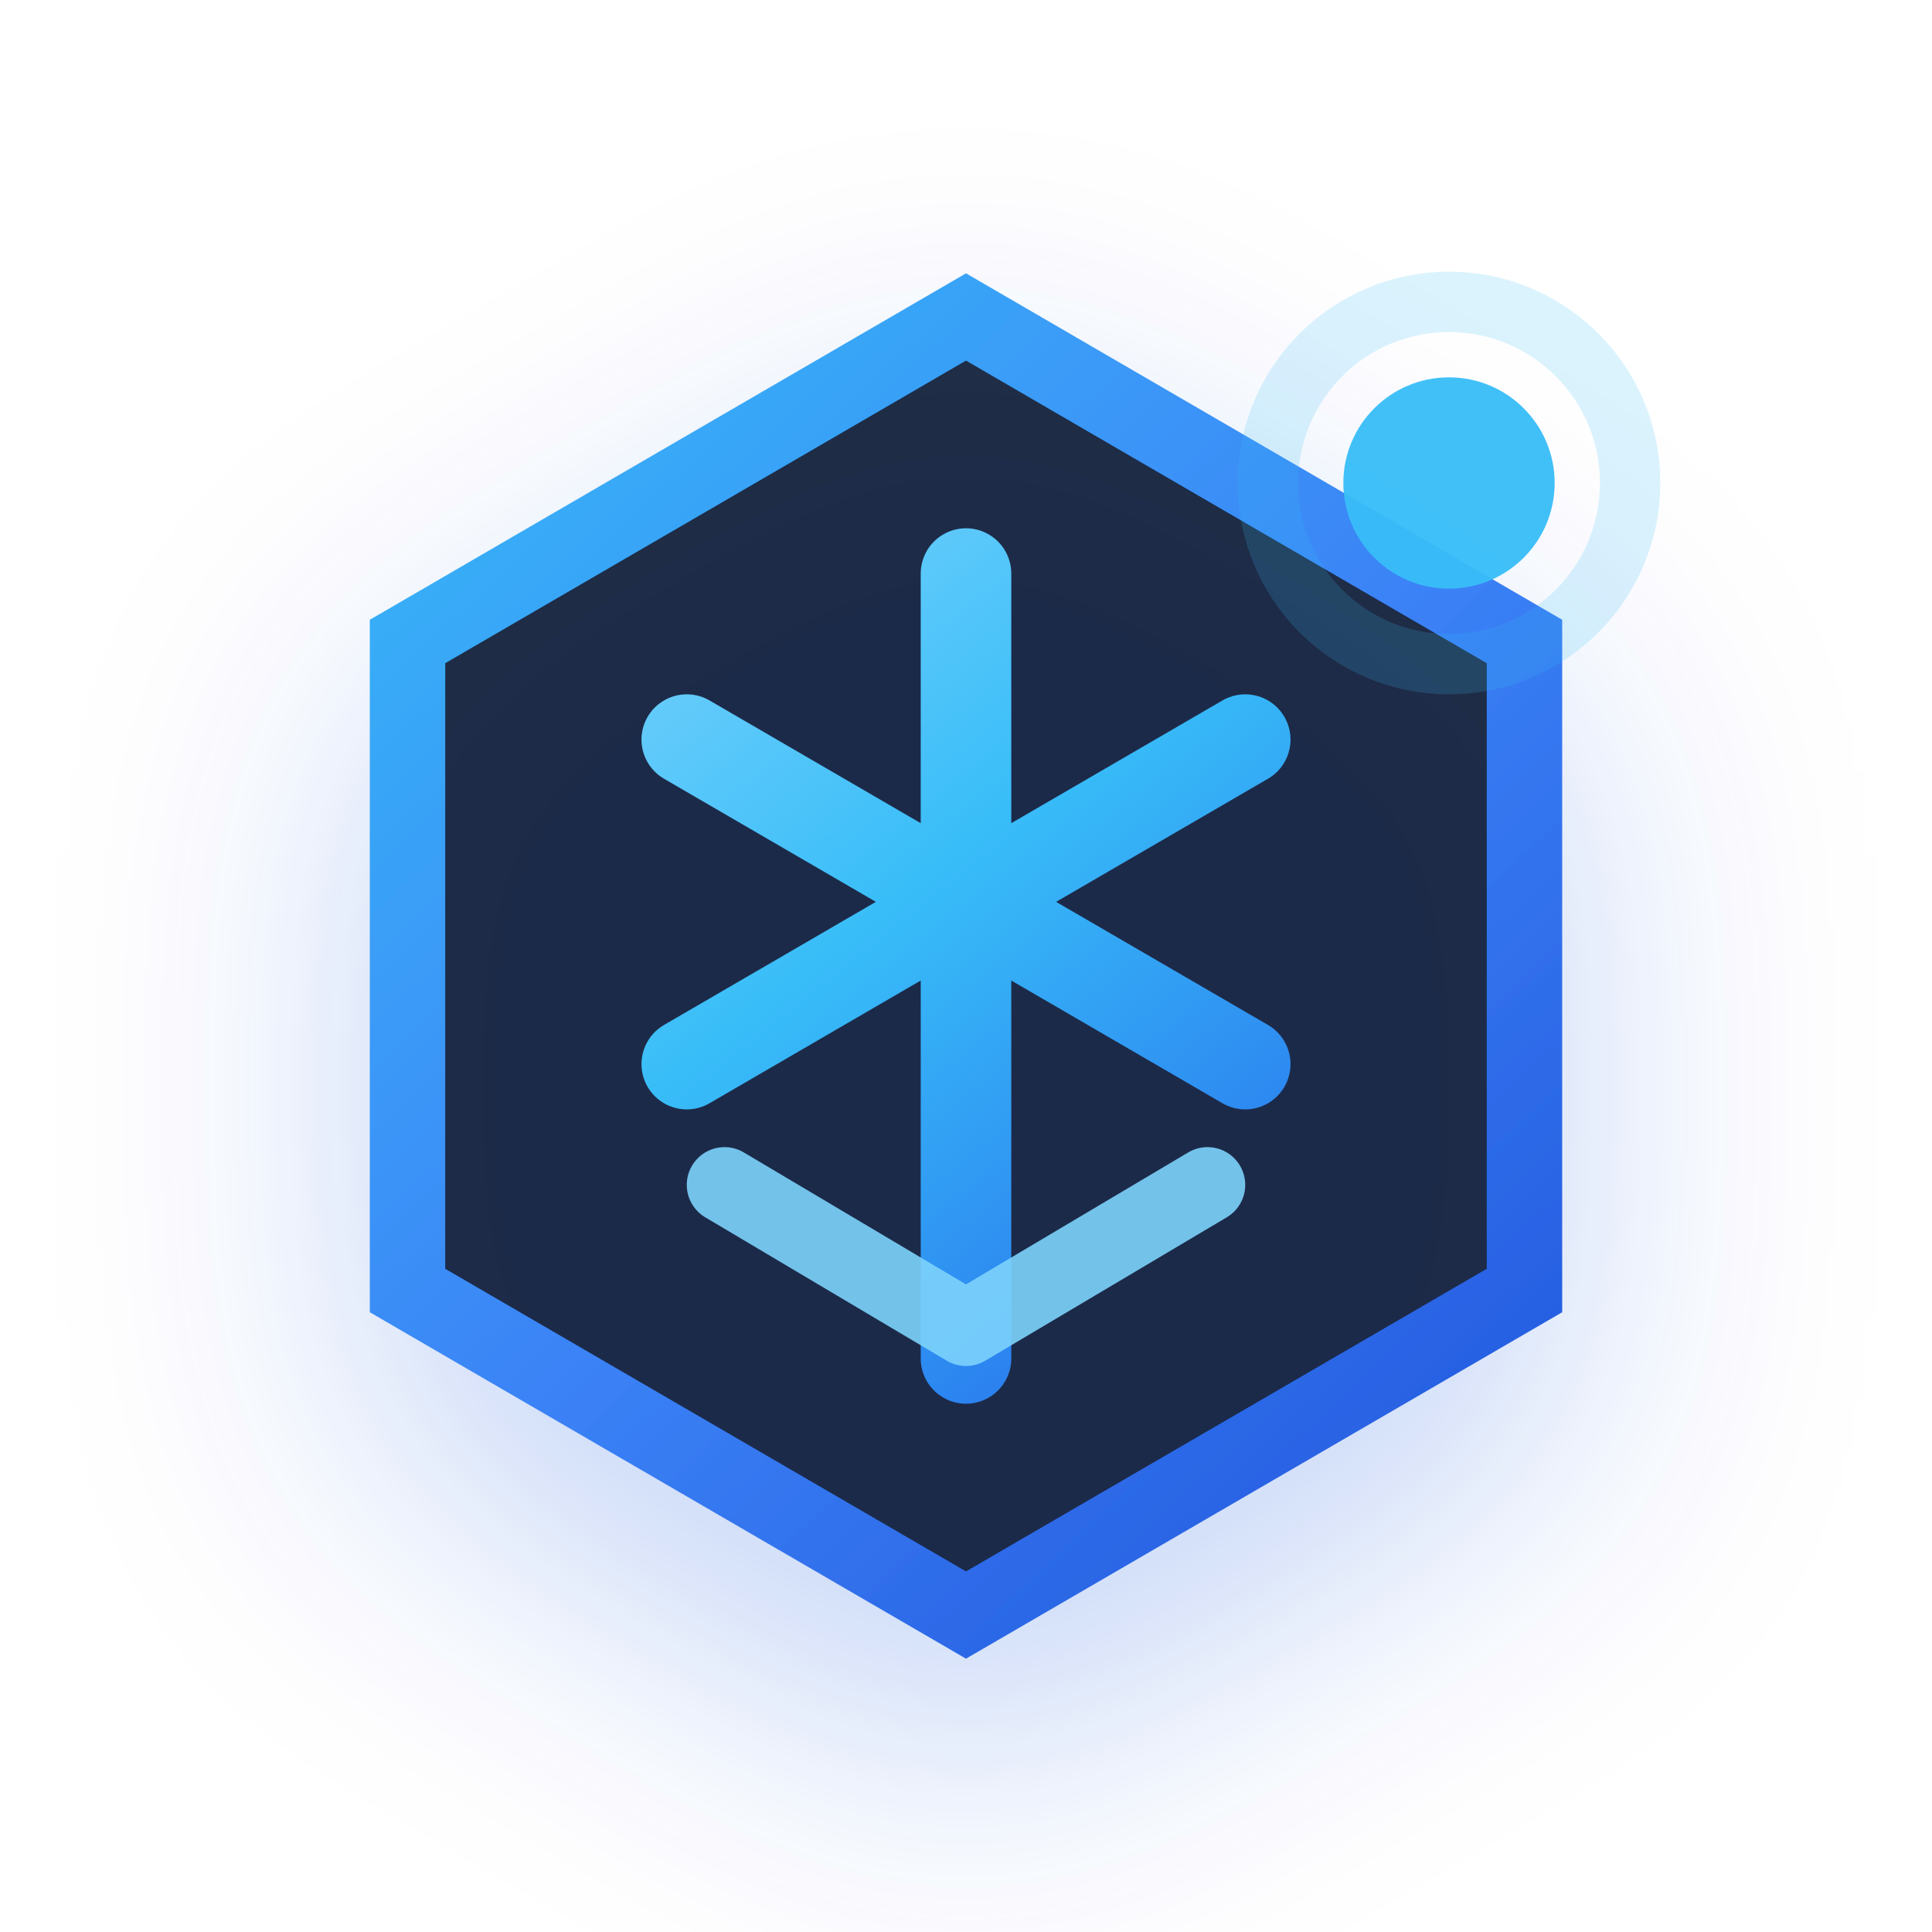
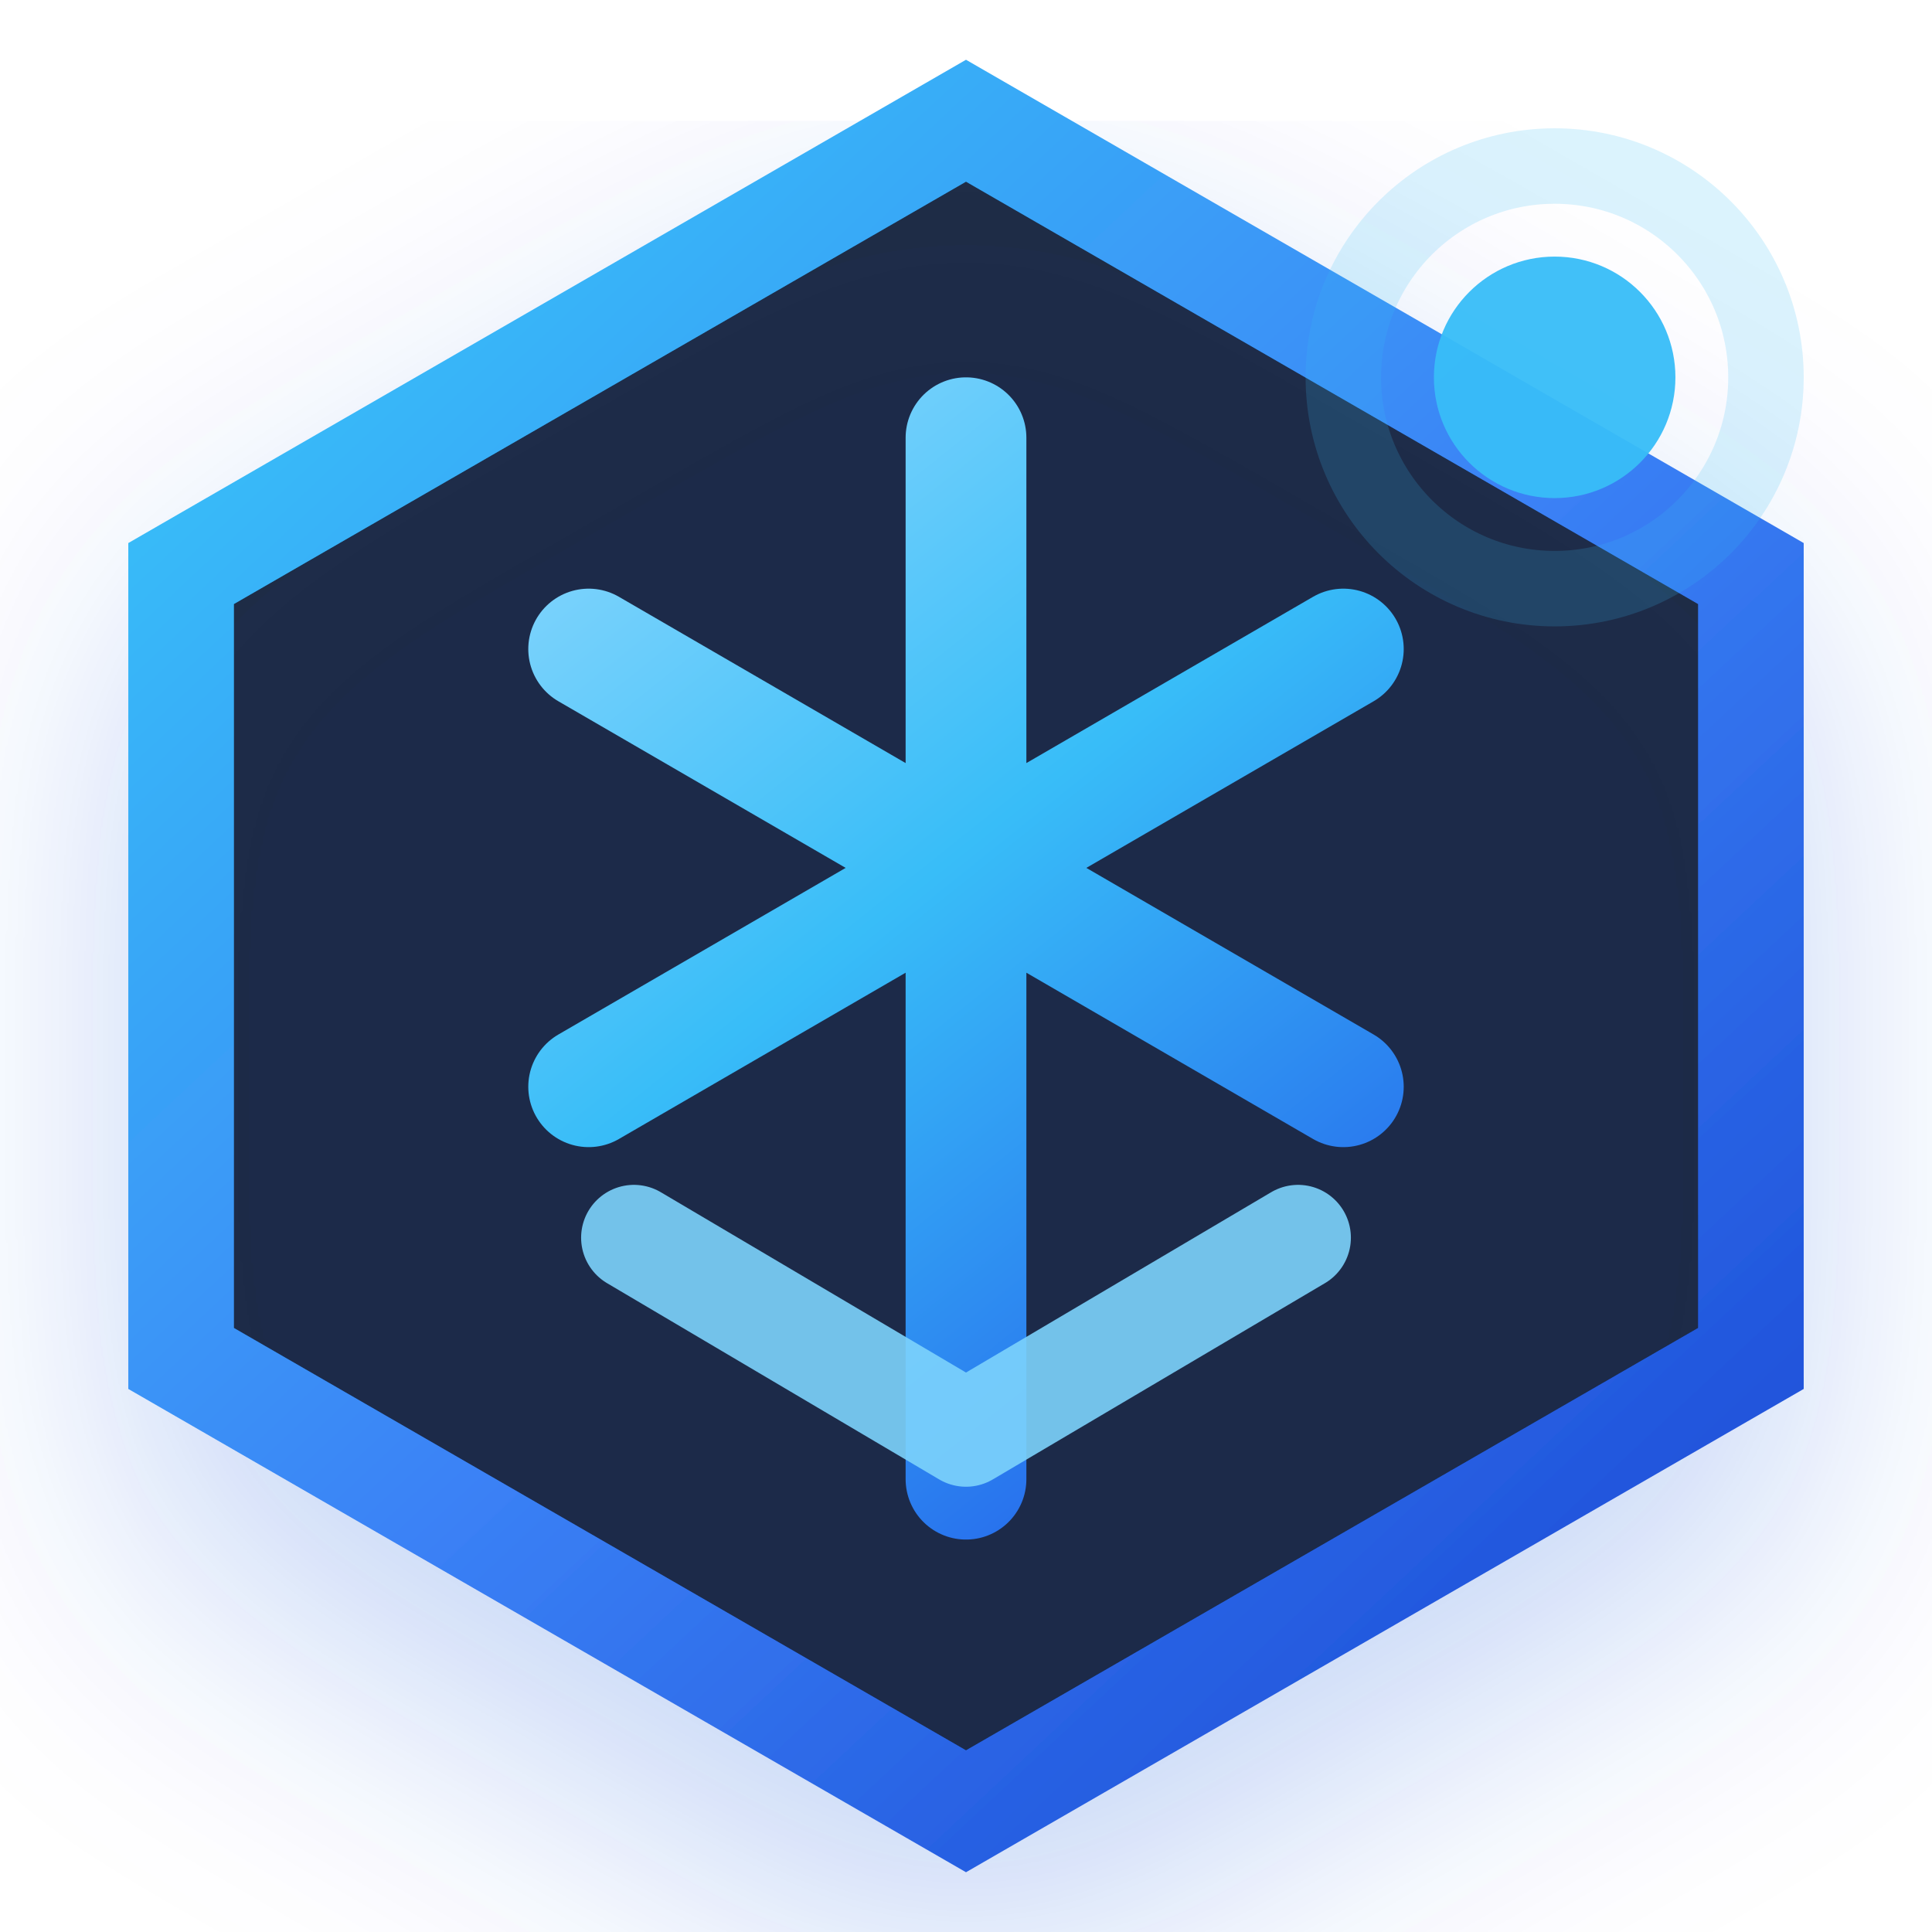
<svg xmlns="http://www.w3.org/2000/svg" viewBox="0 0 128 128" role="img" aria-label="New Identity extension icon">
  <defs>
    <linearGradient id="edge" x1="22" y1="20" x2="108" y2="112" gradientUnits="userSpaceOnUse">
      <stop offset="0" stop-color="#38bdf8" />
      <stop offset="0.5" stop-color="#3b82f6" />
      <stop offset="1" stop-color="#1d4ed8" />
    </linearGradient>
    <linearGradient id="mark" x1="40" y1="34" x2="88" y2="94" gradientUnits="userSpaceOnUse">
      <stop offset="0" stop-color="#7dd3fc" />
      <stop offset="0.42" stop-color="#38bdf8" />
      <stop offset="1" stop-color="#2563eb" />
    </linearGradient>
    <filter id="glow" x="-35%" y="-35%" width="170%" height="170%" color-interpolation-filters="sRGB">
      <feDropShadow dx="0" dy="0" stdDeviation="4" flood-color="#38bdf8" flood-opacity="0.42" />
      <feDropShadow dx="0" dy="8" stdDeviation="10" flood-color="#1d4ed8" flood-opacity="0.24" />
    </filter>
  </defs>
-   <path d="M64 21 101 42.5v43L64 107 27 85.5v-43L64 21Z" fill="#071a35" fill-opacity="0.92" stroke="url(#edge)" stroke-width="5" filter="url(#glow)" />
-   <path d="M64 38v52M45.5 49 82.5 70.5M82.5 49 45.5 70.5" fill="none" stroke="url(#mark)" stroke-width="6" stroke-linecap="round" stroke-linejoin="round" />
-   <path d="M48 78.5 64 88l16-9.5" fill="none" stroke="#7dd3fc" stroke-opacity="0.9" stroke-width="5" stroke-linecap="round" stroke-linejoin="round" />
-   <circle cx="96" cy="32" r="7" fill="#38bdf8" opacity="0.95" />
-   <circle cx="96" cy="32" r="12" fill="none" stroke="#38bdf8" stroke-opacity="0.18" stroke-width="4" />
+   <path d="M64 8 116 38v52l-52 30-52-30V38L64 8Z" fill="#071a35" fill-opacity="0.92" stroke="url(#edge)" stroke-width="7" filter="url(#glow)" />
+   <path d="M64 29v69M39 43l50 29M89 43 39 72" fill="none" stroke="url(#mark)" stroke-width="8" stroke-linecap="round" stroke-linejoin="round" />
+   <path d="M42 82 64 95l22-13" fill="none" stroke="#7dd3fc" stroke-opacity="0.9" stroke-width="7" stroke-linecap="round" stroke-linejoin="round" />
+   <circle cx="103" cy="25" r="8" fill="#38bdf8" opacity="0.95" />
+   <circle cx="103" cy="25" r="14" fill="none" stroke="#38bdf8" stroke-opacity="0.18" stroke-width="5" />
</svg>
